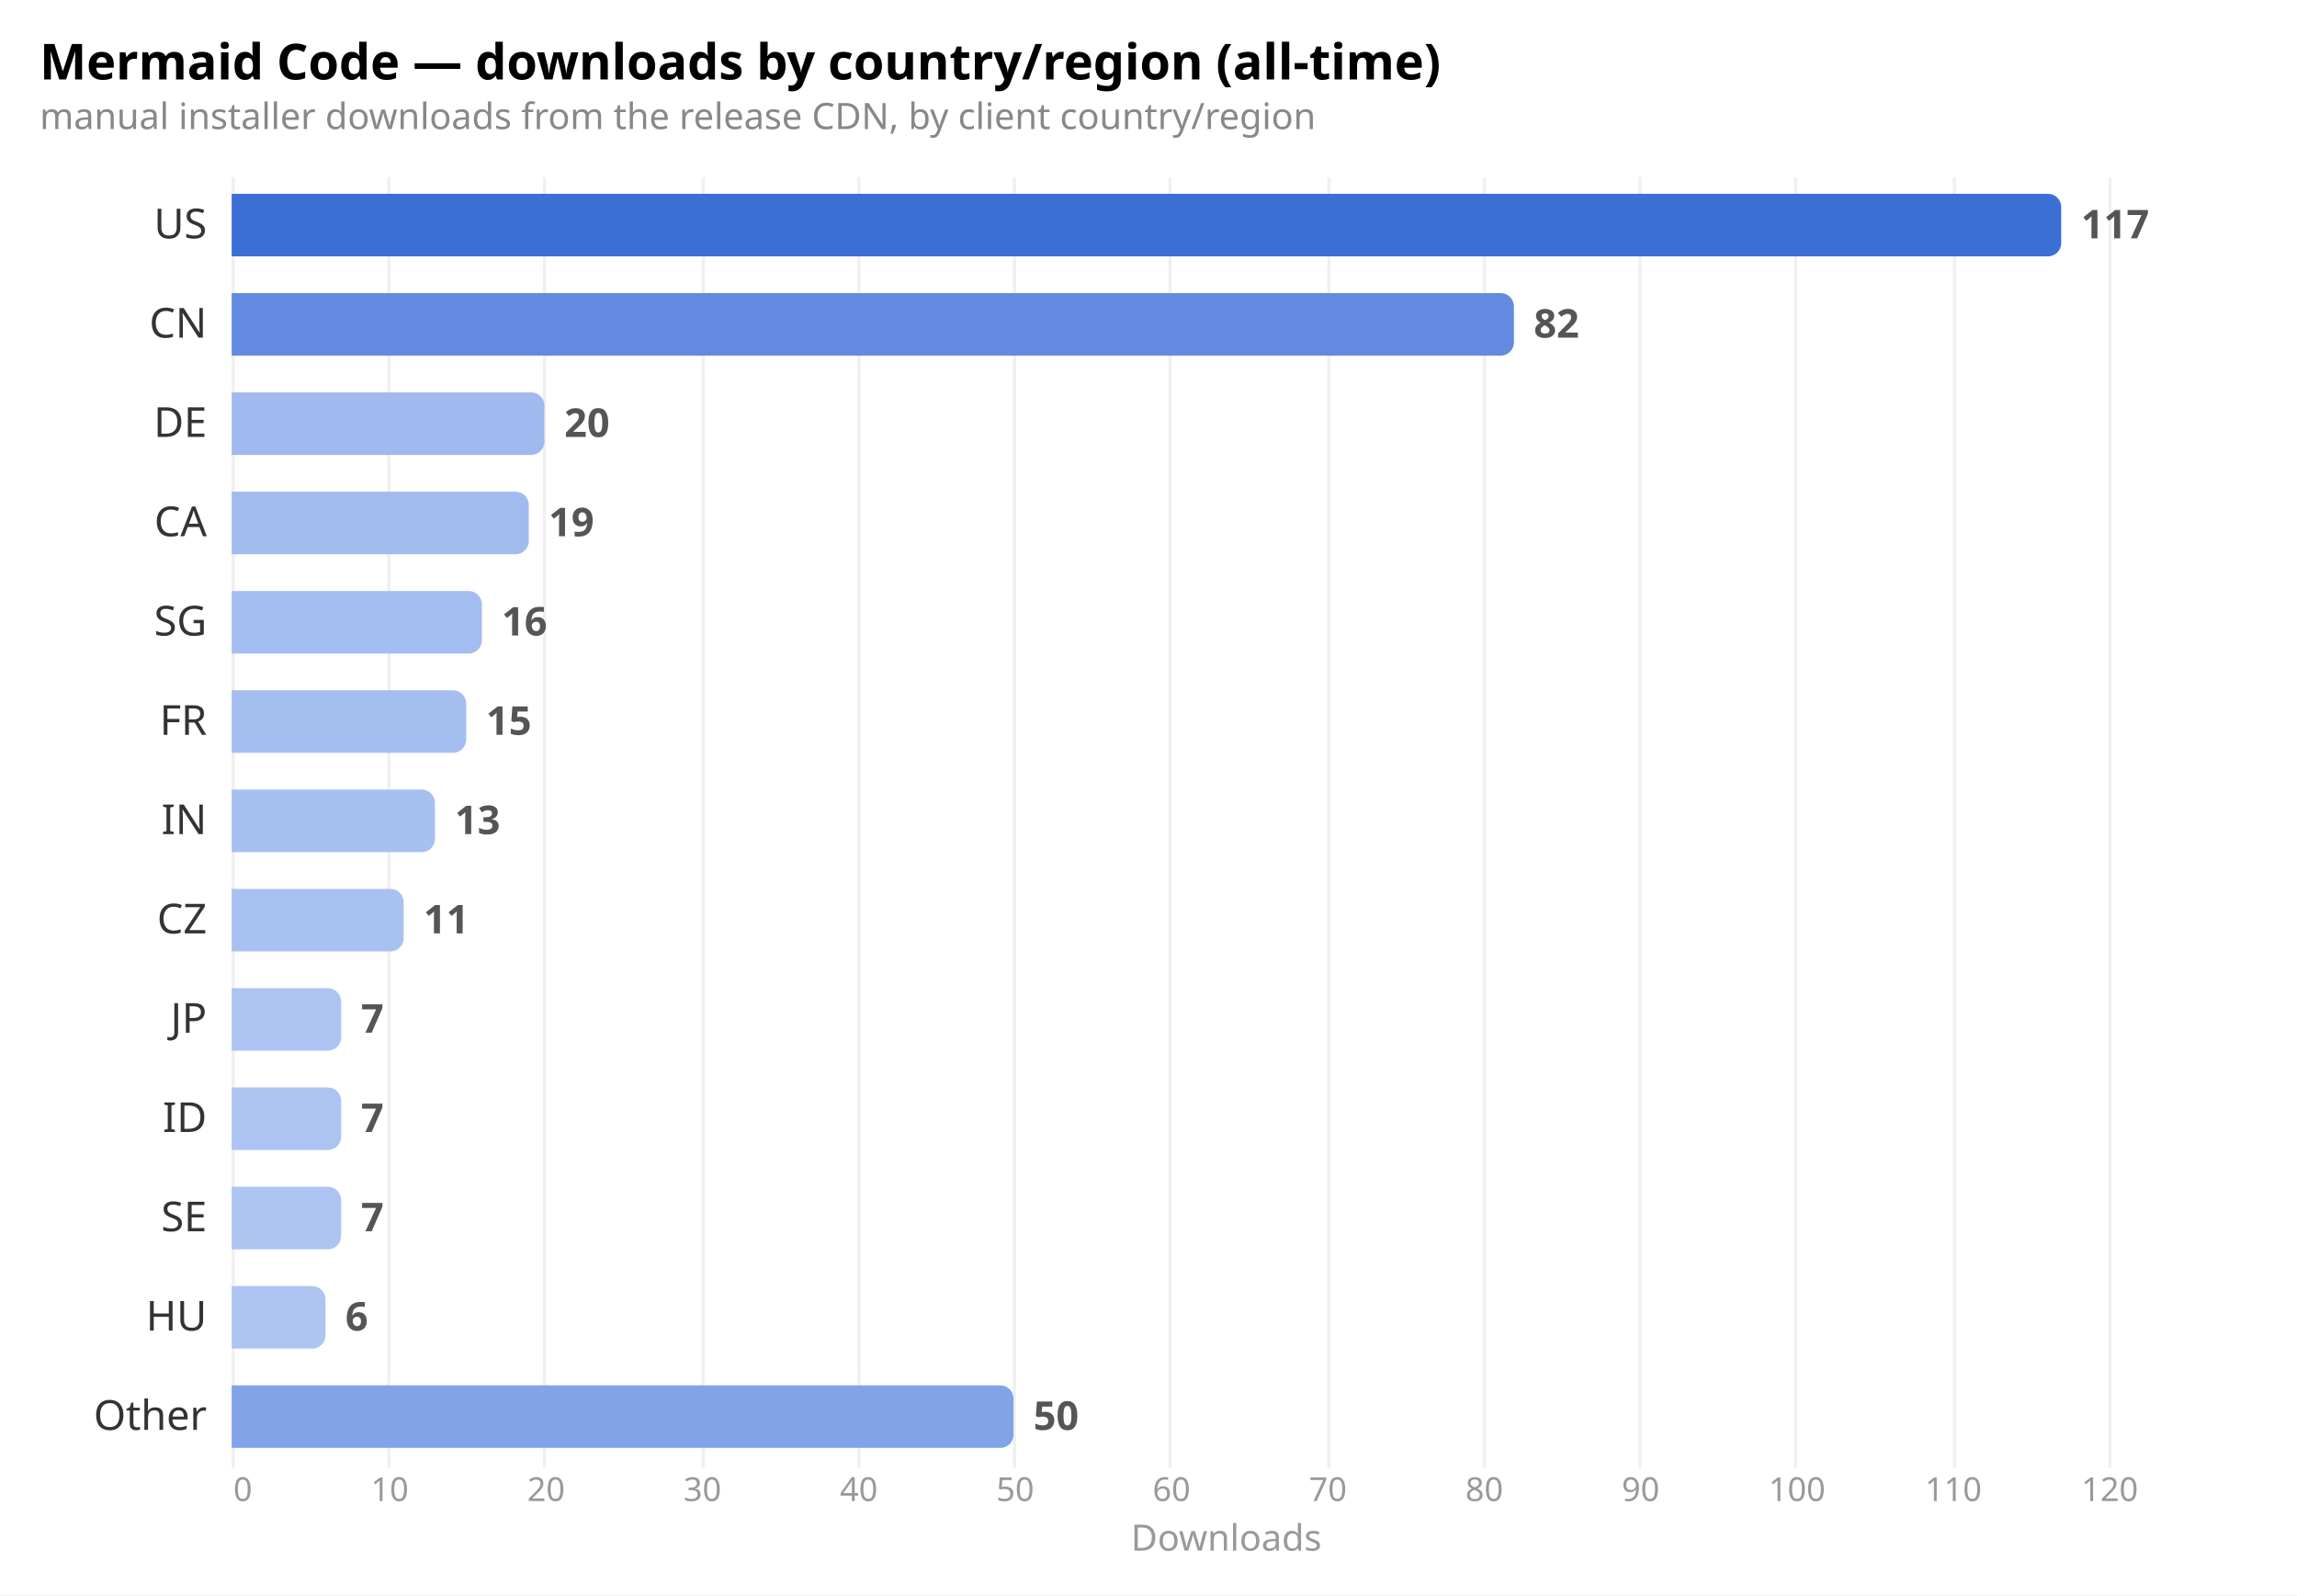
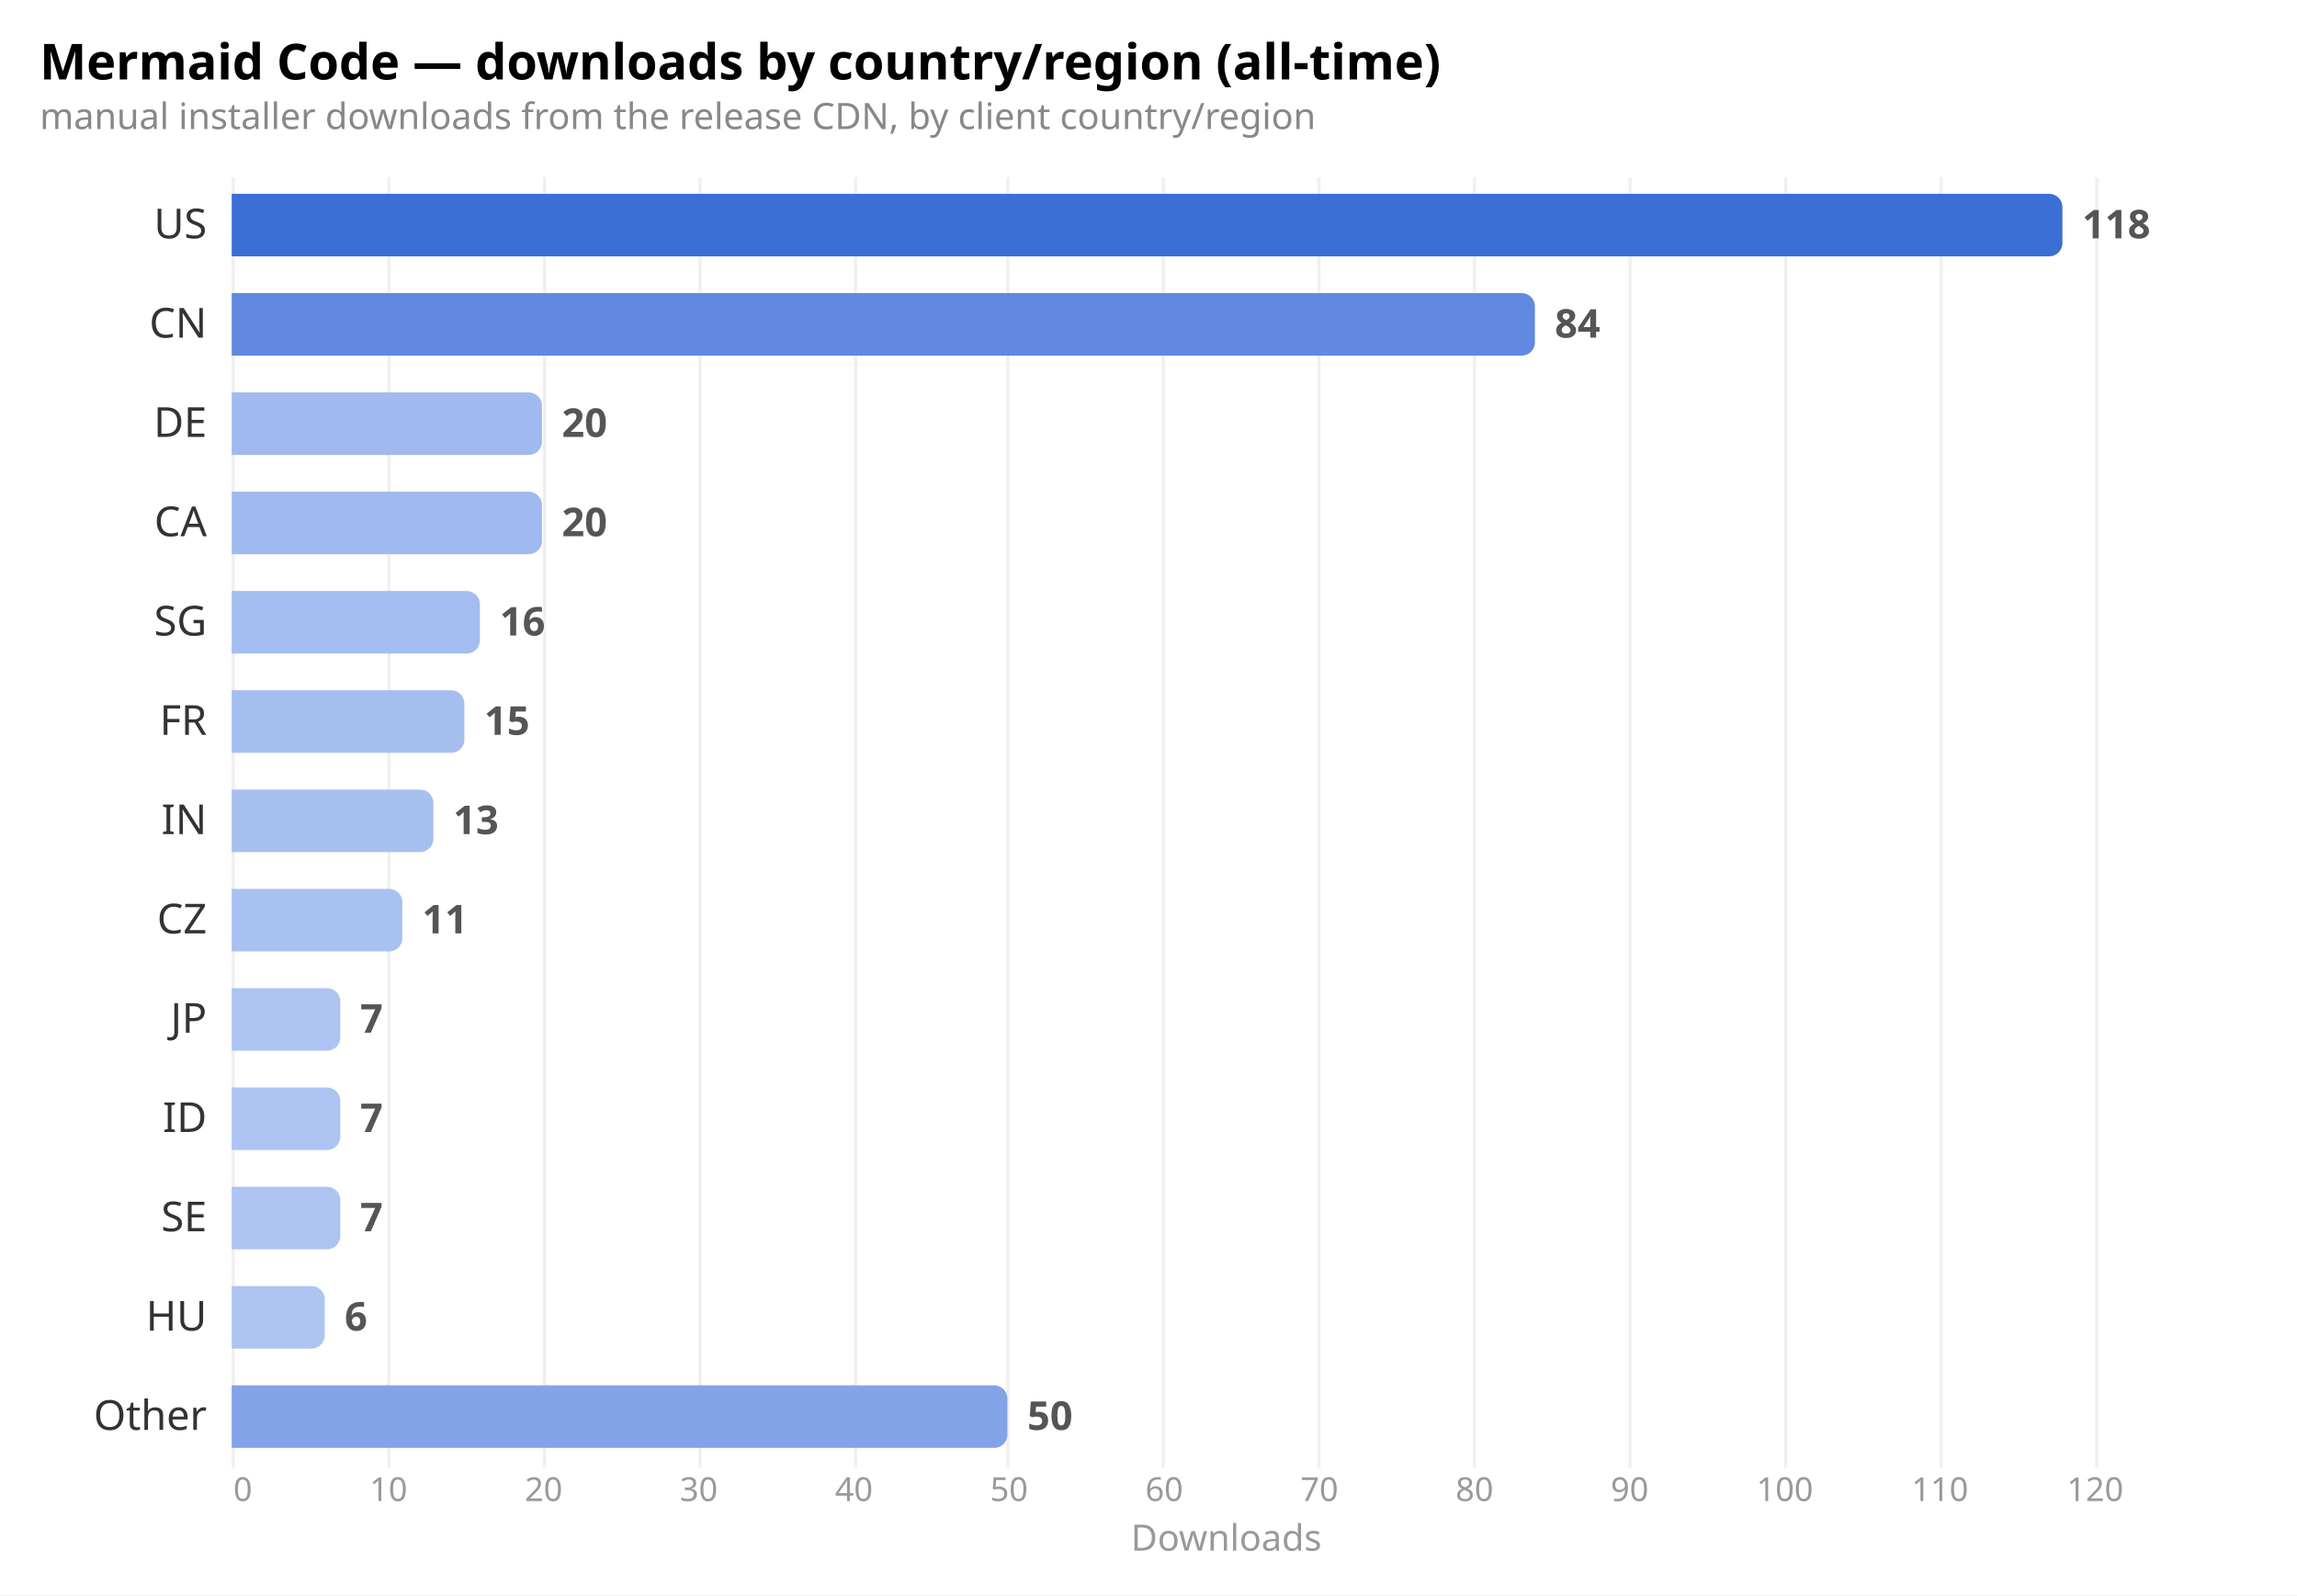
<svg xmlns="http://www.w3.org/2000/svg" version="1.1" class="marks" width="694" height="482" viewBox="0 0 694 482">
  <rect width="694" height="482" fill="white" />
  <g fill="none" stroke-miterlimit="4" transform="translate(70,53)">
    <g class="mark-group role-frame root" role="graphics-object" aria-roledescription="group mark container">
      <g transform="translate(0,0)">
        <path class="background" aria-hidden="true" d="M0,0h600v390h-600Z" />
        <g>
          <g class="mark-group role-axis" aria-hidden="true">
            <g transform="translate(0.5,390.5)">
              <path class="background" aria-hidden="true" d="M0,0h0v0h0Z" pointer-events="none" />
              <g>
                <g class="mark-rule role-axis-grid" pointer-events="none">
                  <line transform="translate(0,0)" x2="0" y2="-390" stroke="#f0f0f0" stroke-width="1" opacity="1" />
                  <line transform="translate(47,0)" x2="0" y2="-390" stroke="#f0f0f0" stroke-width="1" opacity="1" />
                  <line transform="translate(94,0)" x2="0" y2="-390" stroke="#f0f0f0" stroke-width="1" opacity="1" />
-                   <line transform="translate(142,0)" x2="0" y2="-390" stroke="#f0f0f0" stroke-width="1" opacity="1" />
-                   <line transform="translate(189,0)" x2="0" y2="-390" stroke="#f0f0f0" stroke-width="1" opacity="1" />
-                   <line transform="translate(236,0)" x2="0" y2="-390" stroke="#f0f0f0" stroke-width="1" opacity="1" />
-                   <line transform="translate(283,0)" x2="0" y2="-390" stroke="#f0f0f0" stroke-width="1" opacity="1" />
-                   <line transform="translate(331,0)" x2="0" y2="-390" stroke="#f0f0f0" stroke-width="1" opacity="1" />
-                   <line transform="translate(378,0)" x2="0" y2="-390" stroke="#f0f0f0" stroke-width="1" opacity="1" />
-                   <line transform="translate(425,0)" x2="0" y2="-390" stroke="#f0f0f0" stroke-width="1" opacity="1" />
-                   <line transform="translate(472,0)" x2="0" y2="-390" stroke="#f0f0f0" stroke-width="1" opacity="1" />
-                   <line transform="translate(520,0)" x2="0" y2="-390" stroke="#f0f0f0" stroke-width="1" opacity="1" />
-                   <line transform="translate(567,0)" x2="0" y2="-390" stroke="#f0f0f0" stroke-width="1" opacity="1" />
+                   <line transform="translate(141,0)" x2="0" y2="-390" stroke="#f0f0f0" stroke-width="1" opacity="1" />
+                   <line transform="translate(188,0)" x2="0" y2="-390" stroke="#f0f0f0" stroke-width="1" opacity="1" />
+                   <line transform="translate(234,0)" x2="0" y2="-390" stroke="#f0f0f0" stroke-width="1" opacity="1" />
+                   <line transform="translate(281,0)" x2="0" y2="-390" stroke="#f0f0f0" stroke-width="1" opacity="1" />
+                   <line transform="translate(328,0)" x2="0" y2="-390" stroke="#f0f0f0" stroke-width="1" opacity="1" />
+                   <line transform="translate(375,0)" x2="0" y2="-390" stroke="#f0f0f0" stroke-width="1" opacity="1" />
+                   <line transform="translate(422,0)" x2="0" y2="-390" stroke="#f0f0f0" stroke-width="1" opacity="1" />
+                   <line transform="translate(469,0)" x2="0" y2="-390" stroke="#f0f0f0" stroke-width="1" opacity="1" />
+                   <line transform="translate(516,0)" x2="0" y2="-390" stroke="#f0f0f0" stroke-width="1" opacity="1" />
+                   <line transform="translate(563,0)" x2="0" y2="-390" stroke="#f0f0f0" stroke-width="1" opacity="1" />
                </g>
              </g>
              <path class="foreground" aria-hidden="true" d="" pointer-events="none" display="none" />
            </g>
          </g>
-           <g class="mark-group role-axis" role="graphics-symbol" aria-roledescription="axis" aria-label="X-axis titled 'Downloads' for a linear scale with values from 0 to 127">
+           <g class="mark-group role-axis" role="graphics-symbol" aria-roledescription="axis" aria-label="X-axis titled 'Downloads' for a linear scale with values from 0 to 128">
            <g transform="translate(0.5,390.5)">
              <path class="background" aria-hidden="true" d="M0,0h0v0h0Z" pointer-events="none" />
              <g>
                <g class="mark-text role-axis-label" pointer-events="none">
                  <text text-anchor="start" transform="translate(0,10)" font-family="sans-serif" font-size="10px" fill="#999" opacity="1">0</text>
-                   <text text-anchor="middle" transform="translate(47.24409,10)" font-family="sans-serif" font-size="10px" fill="#999" opacity="1">10</text>
-                   <text text-anchor="middle" transform="translate(94.48819,10)" font-family="sans-serif" font-size="10px" fill="#999" opacity="1">20</text>
-                   <text text-anchor="middle" transform="translate(141.7323,10)" font-family="sans-serif" font-size="10px" fill="#999" opacity="1">30</text>
-                   <text text-anchor="middle" transform="translate(188.9764,10)" font-family="sans-serif" font-size="10px" fill="#999" opacity="1">40</text>
-                   <text text-anchor="middle" transform="translate(236.2205,10)" font-family="sans-serif" font-size="10px" fill="#999" opacity="1">50</text>
-                   <text text-anchor="middle" transform="translate(283.4646,10)" font-family="sans-serif" font-size="10px" fill="#999" opacity="1">60</text>
-                   <text text-anchor="middle" transform="translate(330.7087,10)" font-family="sans-serif" font-size="10px" fill="#999" opacity="1">70</text>
-                   <text text-anchor="middle" transform="translate(377.9528,10)" font-family="sans-serif" font-size="10px" fill="#999" opacity="1">80</text>
-                   <text text-anchor="middle" transform="translate(425.1969,10)" font-family="sans-serif" font-size="10px" fill="#999" opacity="1">90</text>
-                   <text text-anchor="middle" transform="translate(472.4409,10)" font-family="sans-serif" font-size="10px" fill="#999" opacity="1">100</text>
-                   <text text-anchor="middle" transform="translate(519.685,10)" font-family="sans-serif" font-size="10px" fill="#999" opacity="1">110</text>
-                   <text text-anchor="middle" transform="translate(566.9291,10)" font-family="sans-serif" font-size="10px" fill="#999" opacity="1">120</text>
+                   <text text-anchor="middle" transform="translate(46.875,10)" font-family="sans-serif" font-size="10px" fill="#999" opacity="1">10</text>
+                   <text text-anchor="middle" transform="translate(93.75,10)" font-family="sans-serif" font-size="10px" fill="#999" opacity="1">20</text>
+                   <text text-anchor="middle" transform="translate(140.625,10)" font-family="sans-serif" font-size="10px" fill="#999" opacity="1">30</text>
+                   <text text-anchor="middle" transform="translate(187.5,10)" font-family="sans-serif" font-size="10px" fill="#999" opacity="1">40</text>
+                   <text text-anchor="middle" transform="translate(234.375,10)" font-family="sans-serif" font-size="10px" fill="#999" opacity="1">50</text>
+                   <text text-anchor="middle" transform="translate(281.25,10)" font-family="sans-serif" font-size="10px" fill="#999" opacity="1">60</text>
+                   <text text-anchor="middle" transform="translate(328.125,10)" font-family="sans-serif" font-size="10px" fill="#999" opacity="1">70</text>
+                   <text text-anchor="middle" transform="translate(375,10)" font-family="sans-serif" font-size="10px" fill="#999" opacity="1">80</text>
+                   <text text-anchor="middle" transform="translate(421.875,10)" font-family="sans-serif" font-size="10px" fill="#999" opacity="1">90</text>
+                   <text text-anchor="middle" transform="translate(468.75,10)" font-family="sans-serif" font-size="10px" fill="#999" opacity="1">100</text>
+                   <text text-anchor="middle" transform="translate(515.625,10)" font-family="sans-serif" font-size="10px" fill="#999" opacity="1">110</text>
+                   <text text-anchor="middle" transform="translate(562.5,10)" font-family="sans-serif" font-size="10px" fill="#999" opacity="1">120</text>
                </g>
                <g class="mark-text role-axis-title" pointer-events="none">
                  <text text-anchor="middle" transform="translate(300,25)" font-family="sans-serif" font-size="11px" font-weight="500" fill="#999" opacity="1">Downloads</text>
                </g>
              </g>
              <path class="foreground" aria-hidden="true" d="" pointer-events="none" display="none" />
            </g>
          </g>
          <g class="mark-group role-axis" role="graphics-symbol" aria-roledescription="axis" aria-label="Y-axis for a discrete scale with 13 values: US, CN, DE, CA, SG, ending with Other">
            <g transform="translate(0.5,0.5)">
              <path class="background" aria-hidden="true" d="M0,0h0v0h0Z" pointer-events="none" />
              <g>
                <g class="mark-text role-axis-label" pointer-events="none">
                  <text text-anchor="end" transform="translate(-8,18.5)" font-family="sans-serif" font-size="12.5px" font-weight="500" fill="#333" opacity="1">US</text>
                  <text text-anchor="end" transform="translate(-8,48.5)" font-family="sans-serif" font-size="12.5px" font-weight="500" fill="#333" opacity="1">CN</text>
                  <text text-anchor="end" transform="translate(-8,78.5)" font-family="sans-serif" font-size="12.5px" font-weight="500" fill="#333" opacity="1">DE</text>
                  <text text-anchor="end" transform="translate(-8,108.5)" font-family="sans-serif" font-size="12.5px" font-weight="500" fill="#333" opacity="1">CA</text>
                  <text text-anchor="end" transform="translate(-8,138.5)" font-family="sans-serif" font-size="12.5px" font-weight="500" fill="#333" opacity="1">SG</text>
                  <text text-anchor="end" transform="translate(-8,168.5)" font-family="sans-serif" font-size="12.5px" font-weight="500" fill="#333" opacity="1">FR</text>
                  <text text-anchor="end" transform="translate(-8,198.5)" font-family="sans-serif" font-size="12.5px" font-weight="500" fill="#333" opacity="1">IN</text>
                  <text text-anchor="end" transform="translate(-8,228.5)" font-family="sans-serif" font-size="12.5px" font-weight="500" fill="#333" opacity="1">CZ</text>
                  <text text-anchor="end" transform="translate(-8,258.5)" font-family="sans-serif" font-size="12.5px" font-weight="500" fill="#333" opacity="1">JP</text>
                  <text text-anchor="end" transform="translate(-8,288.5)" font-family="sans-serif" font-size="12.5px" font-weight="500" fill="#333" opacity="1">ID</text>
                  <text text-anchor="end" transform="translate(-8,318.5)" font-family="sans-serif" font-size="12.5px" font-weight="500" fill="#333" opacity="1">SE</text>
                  <text text-anchor="end" transform="translate(-8,348.5)" font-family="sans-serif" font-size="12.5px" font-weight="500" fill="#333" opacity="1">HU</text>
                  <text text-anchor="end" transform="translate(-8,378.5)" font-family="sans-serif" font-size="12.5px" font-weight="500" fill="#333" opacity="1">Other</text>
                </g>
              </g>
              <path class="foreground" aria-hidden="true" d="" pointer-events="none" display="none" />
            </g>
          </g>
          <g class="mark-group role-scope" role="graphics-object" aria-roledescription="group mark container">
            <g transform="translate(0,5.55)">
-               <path class="background" aria-hidden="true" d="M0,0L548.756,0C550.964,0,552.756,1.792,552.756,4L552.756,14.9C552.756,17.108,550.964,18.9,548.756,18.9L0,18.9C0,18.9,0,18.9,0,18.9L0,0C0,0,0,0,0,0Z" />
+               <path class="background" aria-hidden="true" d="M0,0L549.125,0C551.333,0,553.125,1.792,553.125,4L553.125,14.9C553.125,17.108,551.333,18.9,549.125,18.9L0,18.9C0,18.9,0,18.9,0,18.9L0,0C0,0,0,0,0,0Z" />
              <g clip-path="url(#clip1)">
                <g class="mark-group role-scope" role="graphics-object" aria-roledescription="group mark container">
                  <g transform="translate(0,0)">
                    <path class="background" aria-hidden="true" d="M0,0h0v18.9h0Z" />
                    <g>
                      <g class="mark-rect role-mark layer_0_marks" role="graphics-object" aria-roledescription="rect mark container">
-                         <path aria-label="Downloads: 117; country: US; downloads: 117" role="graphics-symbol" aria-roledescription="bar" d="M0,0h552.756v18.9h-552.756Z" fill="rgb(59, 111, 214)" />
+                         <path aria-label="Downloads: 118; country: US; downloads: 118" role="graphics-symbol" aria-roledescription="bar" d="M0,0h553.125v18.9h-553.125Z" fill="rgb(59, 111, 214)" />
                      </g>
                    </g>
                    <path class="foreground" aria-hidden="true" d="" display="none" />
                  </g>
                </g>
              </g>
              <path class="foreground" aria-hidden="true" d="" display="none" />
            </g>
            <g transform="translate(0,35.55)">
-               <path class="background" aria-hidden="true" d="M0,0L383.402,0C385.609,0,387.402,1.792,387.402,4L387.402,14.9C387.402,17.108,385.609,18.9,383.402,18.9L0,18.9C0,18.9,0,18.9,0,18.9L0,0C0,0,0,0,0,0Z" />
+               <path class="background" aria-hidden="true" d="M0,0L389.75,0C391.958,0,393.75,1.792,393.75,4L393.75,14.9C393.75,17.108,391.958,18.9,389.75,18.9L0,18.9C0,18.9,0,18.9,0,18.9L0,0C0,0,0,0,0,0Z" />
              <g clip-path="url(#clip2)">
                <g class="mark-group role-scope" role="graphics-object" aria-roledescription="group mark container">
                  <g transform="translate(0,0)">
                    <path class="background" aria-hidden="true" d="M0,0h0v18.9h0Z" />
                    <g>
                      <g class="mark-rect role-mark layer_0_marks" role="graphics-object" aria-roledescription="rect mark container">
-                         <path aria-label="Downloads: 82; country: CN; downloads: 82" role="graphics-symbol" aria-roledescription="bar" d="M0,0h387.402v18.9h-387.402Z" fill="rgb(98, 138, 224)" />
+                         <path aria-label="Downloads: 84; country: CN; downloads: 84" role="graphics-symbol" aria-roledescription="bar" d="M0,0h393.75v18.9h-393.75Z" fill="rgb(97, 137, 223)" />
                      </g>
                    </g>
                    <path class="foreground" aria-hidden="true" d="" display="none" />
                  </g>
                </g>
              </g>
              <path class="foreground" aria-hidden="true" d="" display="none" />
            </g>
            <g transform="translate(0,65.55)">
-               <path class="background" aria-hidden="true" d="M0,0L90.488,0C92.696,0,94.488,1.792,94.488,4L94.488,14.9C94.488,17.108,92.696,18.9,90.488,18.9L0,18.9C0,18.9,0,18.9,0,18.9L0,0C0,0,0,0,0,0Z" />
+               <path class="background" aria-hidden="true" d="M0,0L89.75,0C91.958,0,93.75,1.792,93.75,4L93.75,14.9C93.75,17.108,91.958,18.9,89.75,18.9L0,18.9C0,18.9,0,18.9,0,18.9L0,0C0,0,0,0,0,0Z" />
              <g clip-path="url(#clip3)">
                <g class="mark-group role-scope" role="graphics-object" aria-roledescription="group mark container">
                  <g transform="translate(0,0)">
                    <path class="background" aria-hidden="true" d="M0,0h0v18.9h0Z" />
                    <g>
                      <g class="mark-rect role-mark layer_0_marks" role="graphics-object" aria-roledescription="rect mark container">
-                         <path aria-label="Downloads: 20; country: DE; downloads: 20" role="graphics-symbol" aria-roledescription="bar" d="M0,0h94.488v18.9h-94.488Z" fill="rgb(160, 186, 239)" />
+                         <path aria-label="Downloads: 20; country: DE; downloads: 20" role="graphics-symbol" aria-roledescription="bar" d="M0,0h93.75v18.9h-93.75Z" fill="rgb(160, 186, 239)" />
                      </g>
                    </g>
                    <path class="foreground" aria-hidden="true" d="" display="none" />
                  </g>
                </g>
              </g>
              <path class="foreground" aria-hidden="true" d="" display="none" />
            </g>
            <g transform="translate(0,95.55)">
-               <path class="background" aria-hidden="true" d="M0,0L85.764,0C87.971,0,89.764,1.792,89.764,4L89.764,14.9C89.764,17.108,87.971,18.9,85.764,18.9L0,18.9C0,18.9,0,18.9,0,18.9L0,0C0,0,0,0,0,0Z" />
+               <path class="background" aria-hidden="true" d="M0,0L89.75,0C91.958,0,93.75,1.792,93.75,4L93.75,14.9C93.75,17.108,91.958,18.9,89.75,18.9L0,18.9C0,18.9,0,18.9,0,18.9L0,0C0,0,0,0,0,0Z" />
              <g clip-path="url(#clip4)">
                <g class="mark-group role-scope" role="graphics-object" aria-roledescription="group mark container">
                  <g transform="translate(0,0)">
                    <path class="background" aria-hidden="true" d="M0,0h0v18.9h0Z" />
                    <g>
                      <g class="mark-rect role-mark layer_0_marks" role="graphics-object" aria-roledescription="rect mark container">
-                         <path aria-label="Downloads: 19; country: CA; downloads: 19" role="graphics-symbol" aria-roledescription="bar" d="M0,0h89.764v18.9h-89.764Z" fill="rgb(161, 187, 239)" />
+                         <path aria-label="Downloads: 20; country: CA; downloads: 20" role="graphics-symbol" aria-roledescription="bar" d="M0,0h93.75v18.9h-93.75Z" fill="rgb(160, 186, 239)" />
                      </g>
                    </g>
                    <path class="foreground" aria-hidden="true" d="" display="none" />
                  </g>
                </g>
              </g>
              <path class="foreground" aria-hidden="true" d="" display="none" />
            </g>
            <g transform="translate(0,125.55)">
-               <path class="background" aria-hidden="true" d="M0,0L71.591,0C73.798,0,75.591,1.792,75.591,4L75.591,14.9C75.591,17.108,73.798,18.9,71.591,18.9L0,18.9C0,18.9,0,18.9,0,18.9L0,0C0,0,0,0,0,0Z" />
+               <path class="background" aria-hidden="true" d="M0,0L71,0C73.208,0,75,1.792,75,4L75,14.9C75,17.108,73.208,18.9,71,18.9L0,18.9C0,18.9,0,18.9,0,18.9L0,0C0,0,0,0,0,0Z" />
              <g clip-path="url(#clip5)">
                <g class="mark-group role-scope" role="graphics-object" aria-roledescription="group mark container">
                  <g transform="translate(0,0)">
                    <path class="background" aria-hidden="true" d="M0,0h0v18.9h0Z" />
                    <g>
                      <g class="mark-rect role-mark layer_0_marks" role="graphics-object" aria-roledescription="rect mark container">
-                         <path aria-label="Downloads: 16; country: SG; downloads: 16" role="graphics-symbol" aria-roledescription="bar" d="M0,0h75.591v18.9h-75.591Z" fill="rgb(164, 189, 240)" />
+                         <path aria-label="Downloads: 16; country: SG; downloads: 16" role="graphics-symbol" aria-roledescription="bar" d="M0,0h75v18.9h-75Z" fill="rgb(164, 189, 240)" />
                      </g>
                    </g>
                    <path class="foreground" aria-hidden="true" d="" display="none" />
                  </g>
                </g>
              </g>
              <path class="foreground" aria-hidden="true" d="" display="none" />
            </g>
            <g transform="translate(0,155.55)">
-               <path class="background" aria-hidden="true" d="M0,0L66.866,0C69.074,0,70.866,1.792,70.866,4L70.866,14.9C70.866,17.108,69.074,18.9,66.866,18.9L0,18.9C0,18.9,0,18.9,0,18.9L0,0C0,0,0,0,0,0Z" />
+               <path class="background" aria-hidden="true" d="M0,0L66.312,0C68.52,0,70.312,1.792,70.312,4L70.312,14.9C70.312,17.108,68.52,18.9,66.312,18.9L0,18.9C0,18.9,0,18.9,0,18.9L0,0C0,0,0,0,0,0Z" />
              <g clip-path="url(#clip6)">
                <g class="mark-group role-scope" role="graphics-object" aria-roledescription="group mark container">
                  <g transform="translate(0,0)">
                    <path class="background" aria-hidden="true" d="M0,0h0v18.9h0Z" />
                    <g>
                      <g class="mark-rect role-mark layer_0_marks" role="graphics-object" aria-roledescription="rect mark container">
-                         <path aria-label="Downloads: 15; country: FR; downloads: 15" role="graphics-symbol" aria-roledescription="bar" d="M0,0h70.866v18.9h-70.866Z" fill="rgb(165, 190, 240)" />
+                         <path aria-label="Downloads: 15; country: FR; downloads: 15" role="graphics-symbol" aria-roledescription="bar" d="M0,0h70.312v18.9h-70.312Z" fill="rgb(165, 190, 240)" />
                      </g>
                    </g>
                    <path class="foreground" aria-hidden="true" d="" display="none" />
                  </g>
                </g>
              </g>
              <path class="foreground" aria-hidden="true" d="" display="none" />
            </g>
            <g transform="translate(0,185.55)">
-               <path class="background" aria-hidden="true" d="M0,0L57.417,0C59.625,0,61.417,1.792,61.417,4L61.417,14.9C61.417,17.108,59.625,18.9,57.417,18.9L0,18.9C0,18.9,0,18.9,0,18.9L0,0C0,0,0,0,0,0Z" />
+               <path class="background" aria-hidden="true" d="M0,0L56.938,0C59.145,0,60.938,1.792,60.938,4L60.938,14.9C60.938,17.108,59.145,18.9,56.938,18.9L0,18.9C0,18.9,0,18.9,0,18.9L0,0C0,0,0,0,0,0Z" />
              <g clip-path="url(#clip7)">
                <g class="mark-group role-scope" role="graphics-object" aria-roledescription="group mark container">
                  <g transform="translate(0,0)">
                    <path class="background" aria-hidden="true" d="M0,0h0v18.9h0Z" />
                    <g>
                      <g class="mark-rect role-mark layer_0_marks" role="graphics-object" aria-roledescription="rect mark container">
-                         <path aria-label="Downloads: 13; country: IN; downloads: 13" role="graphics-symbol" aria-roledescription="bar" d="M0,0h61.417v18.9h-61.417Z" fill="rgb(167, 192, 240)" />
+                         <path aria-label="Downloads: 13; country: IN; downloads: 13" role="graphics-symbol" aria-roledescription="bar" d="M0,0h60.938v18.9h-60.938Z" fill="rgb(167, 192, 240)" />
                      </g>
                    </g>
                    <path class="foreground" aria-hidden="true" d="" display="none" />
                  </g>
                </g>
              </g>
              <path class="foreground" aria-hidden="true" d="" display="none" />
            </g>
            <g transform="translate(0,215.55)">
-               <path class="background" aria-hidden="true" d="M0,0L47.969,0C50.176,0,51.969,1.792,51.969,4L51.969,14.9C51.969,17.108,50.176,18.9,47.969,18.9L0,18.9C0,18.9,0,18.9,0,18.9L0,0C0,0,0,0,0,0Z" />
+               <path class="background" aria-hidden="true" d="M0,0L47.562,0C49.77,0,51.562,1.792,51.562,4L51.562,14.9C51.562,17.108,49.77,18.9,47.562,18.9L0,18.9C0,18.9,0,18.9,0,18.9L0,0C0,0,0,0,0,0Z" />
              <g clip-path="url(#clip8)">
                <g class="mark-group role-scope" role="graphics-object" aria-roledescription="group mark container">
                  <g transform="translate(0,0)">
                    <path class="background" aria-hidden="true" d="M0,0h0v18.9h0Z" />
                    <g>
                      <g class="mark-rect role-mark layer_0_marks" role="graphics-object" aria-roledescription="rect mark container">
-                         <path aria-label="Downloads: 11; country: CZ; downloads: 11" role="graphics-symbol" aria-roledescription="bar" d="M0,0h51.969v18.9h-51.969Z" fill="rgb(169, 193, 241)" />
+                         <path aria-label="Downloads: 11; country: CZ; downloads: 11" role="graphics-symbol" aria-roledescription="bar" d="M0,0h51.562v18.9h-51.562Z" fill="rgb(169, 193, 241)" />
                      </g>
                    </g>
                    <path class="foreground" aria-hidden="true" d="" display="none" />
                  </g>
                </g>
              </g>
              <path class="foreground" aria-hidden="true" d="" display="none" />
            </g>
            <g transform="translate(0,245.55)">
-               <path class="background" aria-hidden="true" d="M0,0L29.071,0C31.279,0,33.071,1.792,33.071,4L33.071,14.9C33.071,17.108,31.279,18.9,29.071,18.9L0,18.9C0,18.9,0,18.9,0,18.9L0,0C0,0,0,0,0,0Z" />
+               <path class="background" aria-hidden="true" d="M0,0L28.812,0C31.02,0,32.812,1.792,32.812,4L32.812,14.9C32.812,17.108,31.02,18.9,28.812,18.9L0,18.9C0,18.9,0,18.9,0,18.9L0,0C0,0,0,0,0,0Z" />
              <g clip-path="url(#clip9)">
                <g class="mark-group role-scope" role="graphics-object" aria-roledescription="group mark container">
                  <g transform="translate(0,0)">
                    <path class="background" aria-hidden="true" d="M0,0h0v18.9h0Z" />
                    <g>
                      <g class="mark-rect role-mark layer_0_marks" role="graphics-object" aria-roledescription="rect mark container">
-                         <path aria-label="Downloads: 7; country: JP; downloads: 7" role="graphics-symbol" aria-roledescription="bar" d="M0,0h33.071v18.9h-33.071Z" fill="rgb(173, 196, 242)" />
+                         <path aria-label="Downloads: 7; country: JP; downloads: 7" role="graphics-symbol" aria-roledescription="bar" d="M0,0h32.812v18.9h-32.812Z" fill="rgb(173, 196, 242)" />
                      </g>
                    </g>
                    <path class="foreground" aria-hidden="true" d="" display="none" />
                  </g>
                </g>
              </g>
              <path class="foreground" aria-hidden="true" d="" display="none" />
            </g>
            <g transform="translate(0,275.55)">
-               <path class="background" aria-hidden="true" d="M0,0L29.071,0C31.279,0,33.071,1.792,33.071,4L33.071,14.9C33.071,17.108,31.279,18.9,29.071,18.9L0,18.9C0,18.9,0,18.9,0,18.9L0,0C0,0,0,0,0,0Z" />
+               <path class="background" aria-hidden="true" d="M0,0L28.812,0C31.02,0,32.812,1.792,32.812,4L32.812,14.9C32.812,17.108,31.02,18.9,28.812,18.9L0,18.9C0,18.9,0,18.9,0,18.9L0,0C0,0,0,0,0,0Z" />
              <g clip-path="url(#clip10)">
                <g class="mark-group role-scope" role="graphics-object" aria-roledescription="group mark container">
                  <g transform="translate(0,0)">
                    <path class="background" aria-hidden="true" d="M0,0h0v18.9h0Z" />
                    <g>
                      <g class="mark-rect role-mark layer_0_marks" role="graphics-object" aria-roledescription="rect mark container">
-                         <path aria-label="Downloads: 7; country: ID; downloads: 7" role="graphics-symbol" aria-roledescription="bar" d="M0,0h33.071v18.9h-33.071Z" fill="rgb(173, 196, 242)" />
+                         <path aria-label="Downloads: 7; country: ID; downloads: 7" role="graphics-symbol" aria-roledescription="bar" d="M0,0h32.812v18.9h-32.812Z" fill="rgb(173, 196, 242)" />
                      </g>
                    </g>
                    <path class="foreground" aria-hidden="true" d="" display="none" />
                  </g>
                </g>
              </g>
              <path class="foreground" aria-hidden="true" d="" display="none" />
            </g>
            <g transform="translate(0,305.55)">
-               <path class="background" aria-hidden="true" d="M0,0L29.071,0C31.279,0,33.071,1.792,33.071,4L33.071,14.9C33.071,17.108,31.279,18.9,29.071,18.9L0,18.9C0,18.9,0,18.9,0,18.9L0,0C0,0,0,0,0,0Z" />
+               <path class="background" aria-hidden="true" d="M0,0L28.812,0C31.02,0,32.812,1.792,32.812,4L32.812,14.9C32.812,17.108,31.02,18.9,28.812,18.9L0,18.9C0,18.9,0,18.9,0,18.9L0,0C0,0,0,0,0,0Z" />
              <g clip-path="url(#clip11)">
                <g class="mark-group role-scope" role="graphics-object" aria-roledescription="group mark container">
                  <g transform="translate(0,0)">
                    <path class="background" aria-hidden="true" d="M0,0h0v18.9h0Z" />
                    <g>
                      <g class="mark-rect role-mark layer_0_marks" role="graphics-object" aria-roledescription="rect mark container">
-                         <path aria-label="Downloads: 7; country: SE; downloads: 7" role="graphics-symbol" aria-roledescription="bar" d="M0,0h33.071v18.9h-33.071Z" fill="rgb(173, 196, 242)" />
+                         <path aria-label="Downloads: 7; country: SE; downloads: 7" role="graphics-symbol" aria-roledescription="bar" d="M0,0h32.812v18.9h-32.812Z" fill="rgb(173, 196, 242)" />
                      </g>
                    </g>
                    <path class="foreground" aria-hidden="true" d="" display="none" />
                  </g>
                </g>
              </g>
              <path class="foreground" aria-hidden="true" d="" display="none" />
            </g>
            <g transform="translate(0,335.55)">
-               <path class="background" aria-hidden="true" d="M0,0L24.346,0C26.554,0,28.346,1.792,28.346,4L28.346,14.9C28.346,17.108,26.554,18.9,24.346,18.9L0,18.9C0,18.9,0,18.9,0,18.9L0,0C0,0,0,0,0,0Z" />
+               <path class="background" aria-hidden="true" d="M0,0L24.125,0C26.333,0,28.125,1.792,28.125,4L28.125,14.9C28.125,17.108,26.333,18.9,24.125,18.9L0,18.9C0,18.9,0,18.9,0,18.9L0,0C0,0,0,0,0,0Z" />
              <g clip-path="url(#clip12)">
                <g class="mark-group role-scope" role="graphics-object" aria-roledescription="group mark container">
                  <g transform="translate(0,0)">
                    <path class="background" aria-hidden="true" d="M0,0h0v18.9h0Z" />
                    <g>
                      <g class="mark-rect role-mark layer_0_marks" role="graphics-object" aria-roledescription="rect mark container">
-                         <path aria-label="Downloads: 6; country: HU; downloads: 6" role="graphics-symbol" aria-roledescription="bar" d="M0,0h28.346v18.9h-28.346Z" fill="rgb(174, 197, 242)" />
+                         <path aria-label="Downloads: 6; country: HU; downloads: 6" role="graphics-symbol" aria-roledescription="bar" d="M0,0h28.125v18.9h-28.125Z" fill="rgb(174, 197, 242)" />
                      </g>
                    </g>
                    <path class="foreground" aria-hidden="true" d="" display="none" />
                  </g>
                </g>
              </g>
              <path class="foreground" aria-hidden="true" d="" display="none" />
            </g>
            <g transform="translate(0,365.55)">
-               <path class="background" aria-hidden="true" d="M0,0L232.22,0C234.428,0,236.22,1.792,236.22,4L236.22,14.9C236.22,17.108,234.428,18.9,232.22,18.9L0,18.9C0,18.9,0,18.9,0,18.9L0,0C0,0,0,0,0,0Z" />
+               <path class="background" aria-hidden="true" d="M0,0L230.375,0C232.583,0,234.375,1.792,234.375,4L234.375,14.9C234.375,17.108,232.583,18.9,230.375,18.9L0,18.9C0,18.9,0,18.9,0,18.9L0,0C0,0,0,0,0,0Z" />
              <g clip-path="url(#clip13)">
                <g class="mark-group role-scope" role="graphics-object" aria-roledescription="group mark container">
                  <g transform="translate(0,0)">
                    <path class="background" aria-hidden="true" d="M0,0h0v18.9h0Z" />
                    <g>
                      <g class="mark-rect role-mark layer_0_marks" role="graphics-object" aria-roledescription="rect mark container">
-                         <path aria-label="Downloads: 50; country: Other; downloads: 50" role="graphics-symbol" aria-roledescription="bar" d="M0,0h236.22v18.9h-236.22Z" fill="rgb(130, 163, 232)" />
+                         <path aria-label="Downloads: 50; country: Other; downloads: 50" role="graphics-symbol" aria-roledescription="bar" d="M0,0h234.375v18.9h-234.375Z" fill="rgb(131, 163, 232)" />
                      </g>
                    </g>
                    <path class="foreground" aria-hidden="true" d="" display="none" />
                  </g>
                </g>
              </g>
              <path class="foreground" aria-hidden="true" d="" display="none" />
            </g>
          </g>
          <g class="mark-text role-mark layer_1_marks" role="graphics-object" aria-roledescription="text mark container">
-             <text aria-label="Downloads: 117; country: US; downloads: 117" role="graphics-symbol" aria-roledescription="text mark" text-anchor="start" transform="translate(558.7559,19)" font-family="sans-serif" font-size="12px" font-weight="600" fill="#555">117</text>
-             <text aria-label="Downloads: 82; country: CN; downloads: 82" role="graphics-symbol" aria-roledescription="text mark" text-anchor="start" transform="translate(393.4016,49)" font-family="sans-serif" font-size="12px" font-weight="600" fill="#555">82</text>
-             <text aria-label="Downloads: 20; country: DE; downloads: 20" role="graphics-symbol" aria-roledescription="text mark" text-anchor="start" transform="translate(100.4882,79)" font-family="sans-serif" font-size="12px" font-weight="600" fill="#555">20</text>
-             <text aria-label="Downloads: 19; country: CA; downloads: 19" role="graphics-symbol" aria-roledescription="text mark" text-anchor="start" transform="translate(95.76378,109)" font-family="sans-serif" font-size="12px" font-weight="600" fill="#555">19</text>
-             <text aria-label="Downloads: 16; country: SG; downloads: 16" role="graphics-symbol" aria-roledescription="text mark" text-anchor="start" transform="translate(81.59055,139)" font-family="sans-serif" font-size="12px" font-weight="600" fill="#555">16</text>
-             <text aria-label="Downloads: 15; country: FR; downloads: 15" role="graphics-symbol" aria-roledescription="text mark" text-anchor="start" transform="translate(76.86614,169)" font-family="sans-serif" font-size="12px" font-weight="600" fill="#555">15</text>
-             <text aria-label="Downloads: 13; country: IN; downloads: 13" role="graphics-symbol" aria-roledescription="text mark" text-anchor="start" transform="translate(67.41732,199)" font-family="sans-serif" font-size="12px" font-weight="600" fill="#555">13</text>
-             <text aria-label="Downloads: 11; country: CZ; downloads: 11" role="graphics-symbol" aria-roledescription="text mark" text-anchor="start" transform="translate(57.9685,229)" font-family="sans-serif" font-size="12px" font-weight="600" fill="#555">11</text>
-             <text aria-label="Downloads: 7; country: JP; downloads: 7" role="graphics-symbol" aria-roledescription="text mark" text-anchor="start" transform="translate(39.07087,259)" font-family="sans-serif" font-size="12px" font-weight="600" fill="#555">7</text>
-             <text aria-label="Downloads: 7; country: ID; downloads: 7" role="graphics-symbol" aria-roledescription="text mark" text-anchor="start" transform="translate(39.07087,289)" font-family="sans-serif" font-size="12px" font-weight="600" fill="#555">7</text>
-             <text aria-label="Downloads: 7; country: SE; downloads: 7" role="graphics-symbol" aria-roledescription="text mark" text-anchor="start" transform="translate(39.07087,319)" font-family="sans-serif" font-size="12px" font-weight="600" fill="#555">7</text>
-             <text aria-label="Downloads: 6; country: HU; downloads: 6" role="graphics-symbol" aria-roledescription="text mark" text-anchor="start" transform="translate(34.34646,349)" font-family="sans-serif" font-size="12px" font-weight="600" fill="#555">6</text>
-             <text aria-label="Downloads: 50; country: Other; downloads: 50" role="graphics-symbol" aria-roledescription="text mark" text-anchor="start" transform="translate(242.2205,379)" font-family="sans-serif" font-size="12px" font-weight="600" fill="#555">50</text>
+             <text aria-label="Downloads: 118; country: US; downloads: 118" role="graphics-symbol" aria-roledescription="text mark" text-anchor="start" transform="translate(559.125,19)" font-family="sans-serif" font-size="12px" font-weight="600" fill="#555">118</text>
+             <text aria-label="Downloads: 84; country: CN; downloads: 84" role="graphics-symbol" aria-roledescription="text mark" text-anchor="start" transform="translate(399.75,49)" font-family="sans-serif" font-size="12px" font-weight="600" fill="#555">84</text>
+             <text aria-label="Downloads: 20; country: DE; downloads: 20" role="graphics-symbol" aria-roledescription="text mark" text-anchor="start" transform="translate(99.75,79)" font-family="sans-serif" font-size="12px" font-weight="600" fill="#555">20</text>
+             <text aria-label="Downloads: 20; country: CA; downloads: 20" role="graphics-symbol" aria-roledescription="text mark" text-anchor="start" transform="translate(99.75,109)" font-family="sans-serif" font-size="12px" font-weight="600" fill="#555">20</text>
+             <text aria-label="Downloads: 16; country: SG; downloads: 16" role="graphics-symbol" aria-roledescription="text mark" text-anchor="start" transform="translate(81,139)" font-family="sans-serif" font-size="12px" font-weight="600" fill="#555">16</text>
+             <text aria-label="Downloads: 15; country: FR; downloads: 15" role="graphics-symbol" aria-roledescription="text mark" text-anchor="start" transform="translate(76.3125,169)" font-family="sans-serif" font-size="12px" font-weight="600" fill="#555">15</text>
+             <text aria-label="Downloads: 13; country: IN; downloads: 13" role="graphics-symbol" aria-roledescription="text mark" text-anchor="start" transform="translate(66.9375,199)" font-family="sans-serif" font-size="12px" font-weight="600" fill="#555">13</text>
+             <text aria-label="Downloads: 11; country: CZ; downloads: 11" role="graphics-symbol" aria-roledescription="text mark" text-anchor="start" transform="translate(57.5625,229)" font-family="sans-serif" font-size="12px" font-weight="600" fill="#555">11</text>
+             <text aria-label="Downloads: 7; country: JP; downloads: 7" role="graphics-symbol" aria-roledescription="text mark" text-anchor="start" transform="translate(38.8125,259)" font-family="sans-serif" font-size="12px" font-weight="600" fill="#555">7</text>
+             <text aria-label="Downloads: 7; country: ID; downloads: 7" role="graphics-symbol" aria-roledescription="text mark" text-anchor="start" transform="translate(38.8125,289)" font-family="sans-serif" font-size="12px" font-weight="600" fill="#555">7</text>
+             <text aria-label="Downloads: 7; country: SE; downloads: 7" role="graphics-symbol" aria-roledescription="text mark" text-anchor="start" transform="translate(38.8125,319)" font-family="sans-serif" font-size="12px" font-weight="600" fill="#555">7</text>
+             <text aria-label="Downloads: 6; country: HU; downloads: 6" role="graphics-symbol" aria-roledescription="text mark" text-anchor="start" transform="translate(34.125,349)" font-family="sans-serif" font-size="12px" font-weight="600" fill="#555">6</text>
+             <text aria-label="Downloads: 50; country: Other; downloads: 50" role="graphics-symbol" aria-roledescription="text mark" text-anchor="start" transform="translate(240.375,379)" font-family="sans-serif" font-size="12px" font-weight="600" fill="#555">50</text>
          </g>
          <g class="mark-group role-title">
            <g transform="translate(-58,-41)">
              <path class="background" aria-hidden="true" d="M0,0h0v0h0Z" pointer-events="none" />
              <g>
                <g class="mark-text role-title-text" role="graphics-symbol" aria-roledescription="title" aria-label="Title text 'Mermaid Code — downloads by country/region (all-time)'" pointer-events="none">
                  <text text-anchor="start" transform="translate(0,12)" font-family="sans-serif" font-size="15px" font-weight="600" fill="#000" opacity="1">Mermaid Code — downloads by country/region (all-time)</text>
                </g>
                <g class="mark-text role-title-subtitle" role="graphics-symbol" aria-roledescription="subtitle" aria-label="Subtitle text 'manual installer downloads from the release CDN, by client country/region'" pointer-events="none">
                  <text text-anchor="start" transform="translate(0,27)" font-family="sans-serif" font-size="11px" fill="#888" opacity="1">manual installer downloads from the release CDN, by client country/region</text>
                </g>
              </g>
              <path class="foreground" aria-hidden="true" d="" pointer-events="none" display="none" />
            </g>
          </g>
        </g>
        <path class="foreground" aria-hidden="true" d="" display="none" />
      </g>
    </g>
  </g>
  <defs>
    <clipPath id="clip1">
-       <path d="M0,0L548.756,0C550.964,0,552.756,1.792,552.756,4L552.756,14.9C552.756,17.108,550.964,18.9,548.756,18.9L0,18.9C0,18.9,0,18.9,0,18.9L0,0C0,0,0,0,0,0Z" />
+       <path d="M0,0L549.125,0C551.333,0,553.125,1.792,553.125,4L553.125,14.9C553.125,17.108,551.333,18.9,549.125,18.9L0,18.9C0,18.9,0,18.9,0,18.9L0,0C0,0,0,0,0,0Z" />
    </clipPath>
    <clipPath id="clip2">
-       <path d="M0,0L383.402,0C385.609,0,387.402,1.792,387.402,4L387.402,14.9C387.402,17.108,385.609,18.9,383.402,18.9L0,18.9C0,18.9,0,18.9,0,18.9L0,0C0,0,0,0,0,0Z" />
+       <path d="M0,0L389.75,0C391.958,0,393.75,1.792,393.75,4L393.75,14.9C393.75,17.108,391.958,18.9,389.75,18.9L0,18.9C0,18.9,0,18.9,0,18.9L0,0C0,0,0,0,0,0Z" />
    </clipPath>
    <clipPath id="clip3">
-       <path d="M0,0L90.488,0C92.696,0,94.488,1.792,94.488,4L94.488,14.9C94.488,17.108,92.696,18.9,90.488,18.9L0,18.9C0,18.9,0,18.9,0,18.9L0,0C0,0,0,0,0,0Z" />
+       <path d="M0,0L89.75,0C91.958,0,93.75,1.792,93.75,4L93.75,14.9C93.75,17.108,91.958,18.9,89.75,18.9L0,18.9C0,18.9,0,18.9,0,18.9L0,0C0,0,0,0,0,0Z" />
    </clipPath>
    <clipPath id="clip4">
-       <path d="M0,0L85.764,0C87.971,0,89.764,1.792,89.764,4L89.764,14.9C89.764,17.108,87.971,18.9,85.764,18.9L0,18.9C0,18.9,0,18.9,0,18.9L0,0C0,0,0,0,0,0Z" />
+       <path d="M0,0L89.75,0C91.958,0,93.75,1.792,93.75,4L93.75,14.9C93.75,17.108,91.958,18.9,89.75,18.9L0,18.9C0,18.9,0,18.9,0,18.9L0,0C0,0,0,0,0,0Z" />
    </clipPath>
    <clipPath id="clip5">
-       <path d="M0,0L71.591,0C73.798,0,75.591,1.792,75.591,4L75.591,14.9C75.591,17.108,73.798,18.9,71.591,18.9L0,18.9C0,18.9,0,18.9,0,18.9L0,0C0,0,0,0,0,0Z" />
+       <path d="M0,0L71,0C73.208,0,75,1.792,75,4L75,14.9C75,17.108,73.208,18.9,71,18.9L0,18.9C0,18.9,0,18.9,0,18.9L0,0C0,0,0,0,0,0Z" />
    </clipPath>
    <clipPath id="clip6">
-       <path d="M0,0L66.866,0C69.074,0,70.866,1.792,70.866,4L70.866,14.9C70.866,17.108,69.074,18.9,66.866,18.9L0,18.9C0,18.9,0,18.9,0,18.9L0,0C0,0,0,0,0,0Z" />
+       <path d="M0,0L66.312,0C68.52,0,70.312,1.792,70.312,4L70.312,14.9C70.312,17.108,68.52,18.9,66.312,18.9L0,18.9C0,18.9,0,18.9,0,18.9L0,0C0,0,0,0,0,0Z" />
    </clipPath>
    <clipPath id="clip7">
-       <path d="M0,0L57.417,0C59.625,0,61.417,1.792,61.417,4L61.417,14.9C61.417,17.108,59.625,18.9,57.417,18.9L0,18.9C0,18.9,0,18.9,0,18.9L0,0C0,0,0,0,0,0Z" />
+       <path d="M0,0L56.938,0C59.145,0,60.938,1.792,60.938,4L60.938,14.9C60.938,17.108,59.145,18.9,56.938,18.9L0,18.9C0,18.9,0,18.9,0,18.9L0,0C0,0,0,0,0,0Z" />
    </clipPath>
    <clipPath id="clip8">
-       <path d="M0,0L47.969,0C50.176,0,51.969,1.792,51.969,4L51.969,14.9C51.969,17.108,50.176,18.9,47.969,18.9L0,18.9C0,18.9,0,18.9,0,18.9L0,0C0,0,0,0,0,0Z" />
+       <path d="M0,0L47.562,0C49.77,0,51.562,1.792,51.562,4L51.562,14.9C51.562,17.108,49.77,18.9,47.562,18.9L0,18.9C0,18.9,0,18.9,0,18.9L0,0C0,0,0,0,0,0Z" />
    </clipPath>
    <clipPath id="clip9">
-       <path d="M0,0L29.071,0C31.279,0,33.071,1.792,33.071,4L33.071,14.9C33.071,17.108,31.279,18.9,29.071,18.9L0,18.9C0,18.9,0,18.9,0,18.9L0,0C0,0,0,0,0,0Z" />
+       <path d="M0,0L28.812,0C31.02,0,32.812,1.792,32.812,4L32.812,14.9C32.812,17.108,31.02,18.9,28.812,18.9L0,18.9C0,18.9,0,18.9,0,18.9L0,0C0,0,0,0,0,0Z" />
    </clipPath>
    <clipPath id="clip10">
-       <path d="M0,0L29.071,0C31.279,0,33.071,1.792,33.071,4L33.071,14.9C33.071,17.108,31.279,18.9,29.071,18.9L0,18.9C0,18.9,0,18.9,0,18.9L0,0C0,0,0,0,0,0Z" />
+       <path d="M0,0L28.812,0C31.02,0,32.812,1.792,32.812,4L32.812,14.9C32.812,17.108,31.02,18.9,28.812,18.9L0,18.9C0,18.9,0,18.9,0,18.9L0,0C0,0,0,0,0,0Z" />
    </clipPath>
    <clipPath id="clip11">
-       <path d="M0,0L29.071,0C31.279,0,33.071,1.792,33.071,4L33.071,14.9C33.071,17.108,31.279,18.9,29.071,18.9L0,18.9C0,18.9,0,18.9,0,18.9L0,0C0,0,0,0,0,0Z" />
+       <path d="M0,0L28.812,0C31.02,0,32.812,1.792,32.812,4L32.812,14.9C32.812,17.108,31.02,18.9,28.812,18.9L0,18.9C0,18.9,0,18.9,0,18.9L0,0C0,0,0,0,0,0Z" />
    </clipPath>
    <clipPath id="clip12">
-       <path d="M0,0L24.346,0C26.554,0,28.346,1.792,28.346,4L28.346,14.9C28.346,17.108,26.554,18.9,24.346,18.9L0,18.9C0,18.9,0,18.9,0,18.9L0,0C0,0,0,0,0,0Z" />
+       <path d="M0,0L24.125,0C26.333,0,28.125,1.792,28.125,4L28.125,14.9C28.125,17.108,26.333,18.9,24.125,18.9L0,18.9C0,18.9,0,18.9,0,18.9L0,0C0,0,0,0,0,0Z" />
    </clipPath>
    <clipPath id="clip13">
-       <path d="M0,0L232.22,0C234.428,0,236.22,1.792,236.22,4L236.22,14.9C236.22,17.108,234.428,18.9,232.22,18.9L0,18.9C0,18.9,0,18.9,0,18.9L0,0C0,0,0,0,0,0Z" />
+       <path d="M0,0L230.375,0C232.583,0,234.375,1.792,234.375,4L234.375,14.9C234.375,17.108,232.583,18.9,230.375,18.9L0,18.9C0,18.9,0,18.9,0,18.9L0,0C0,0,0,0,0,0Z" />
    </clipPath>
  </defs>
</svg>
